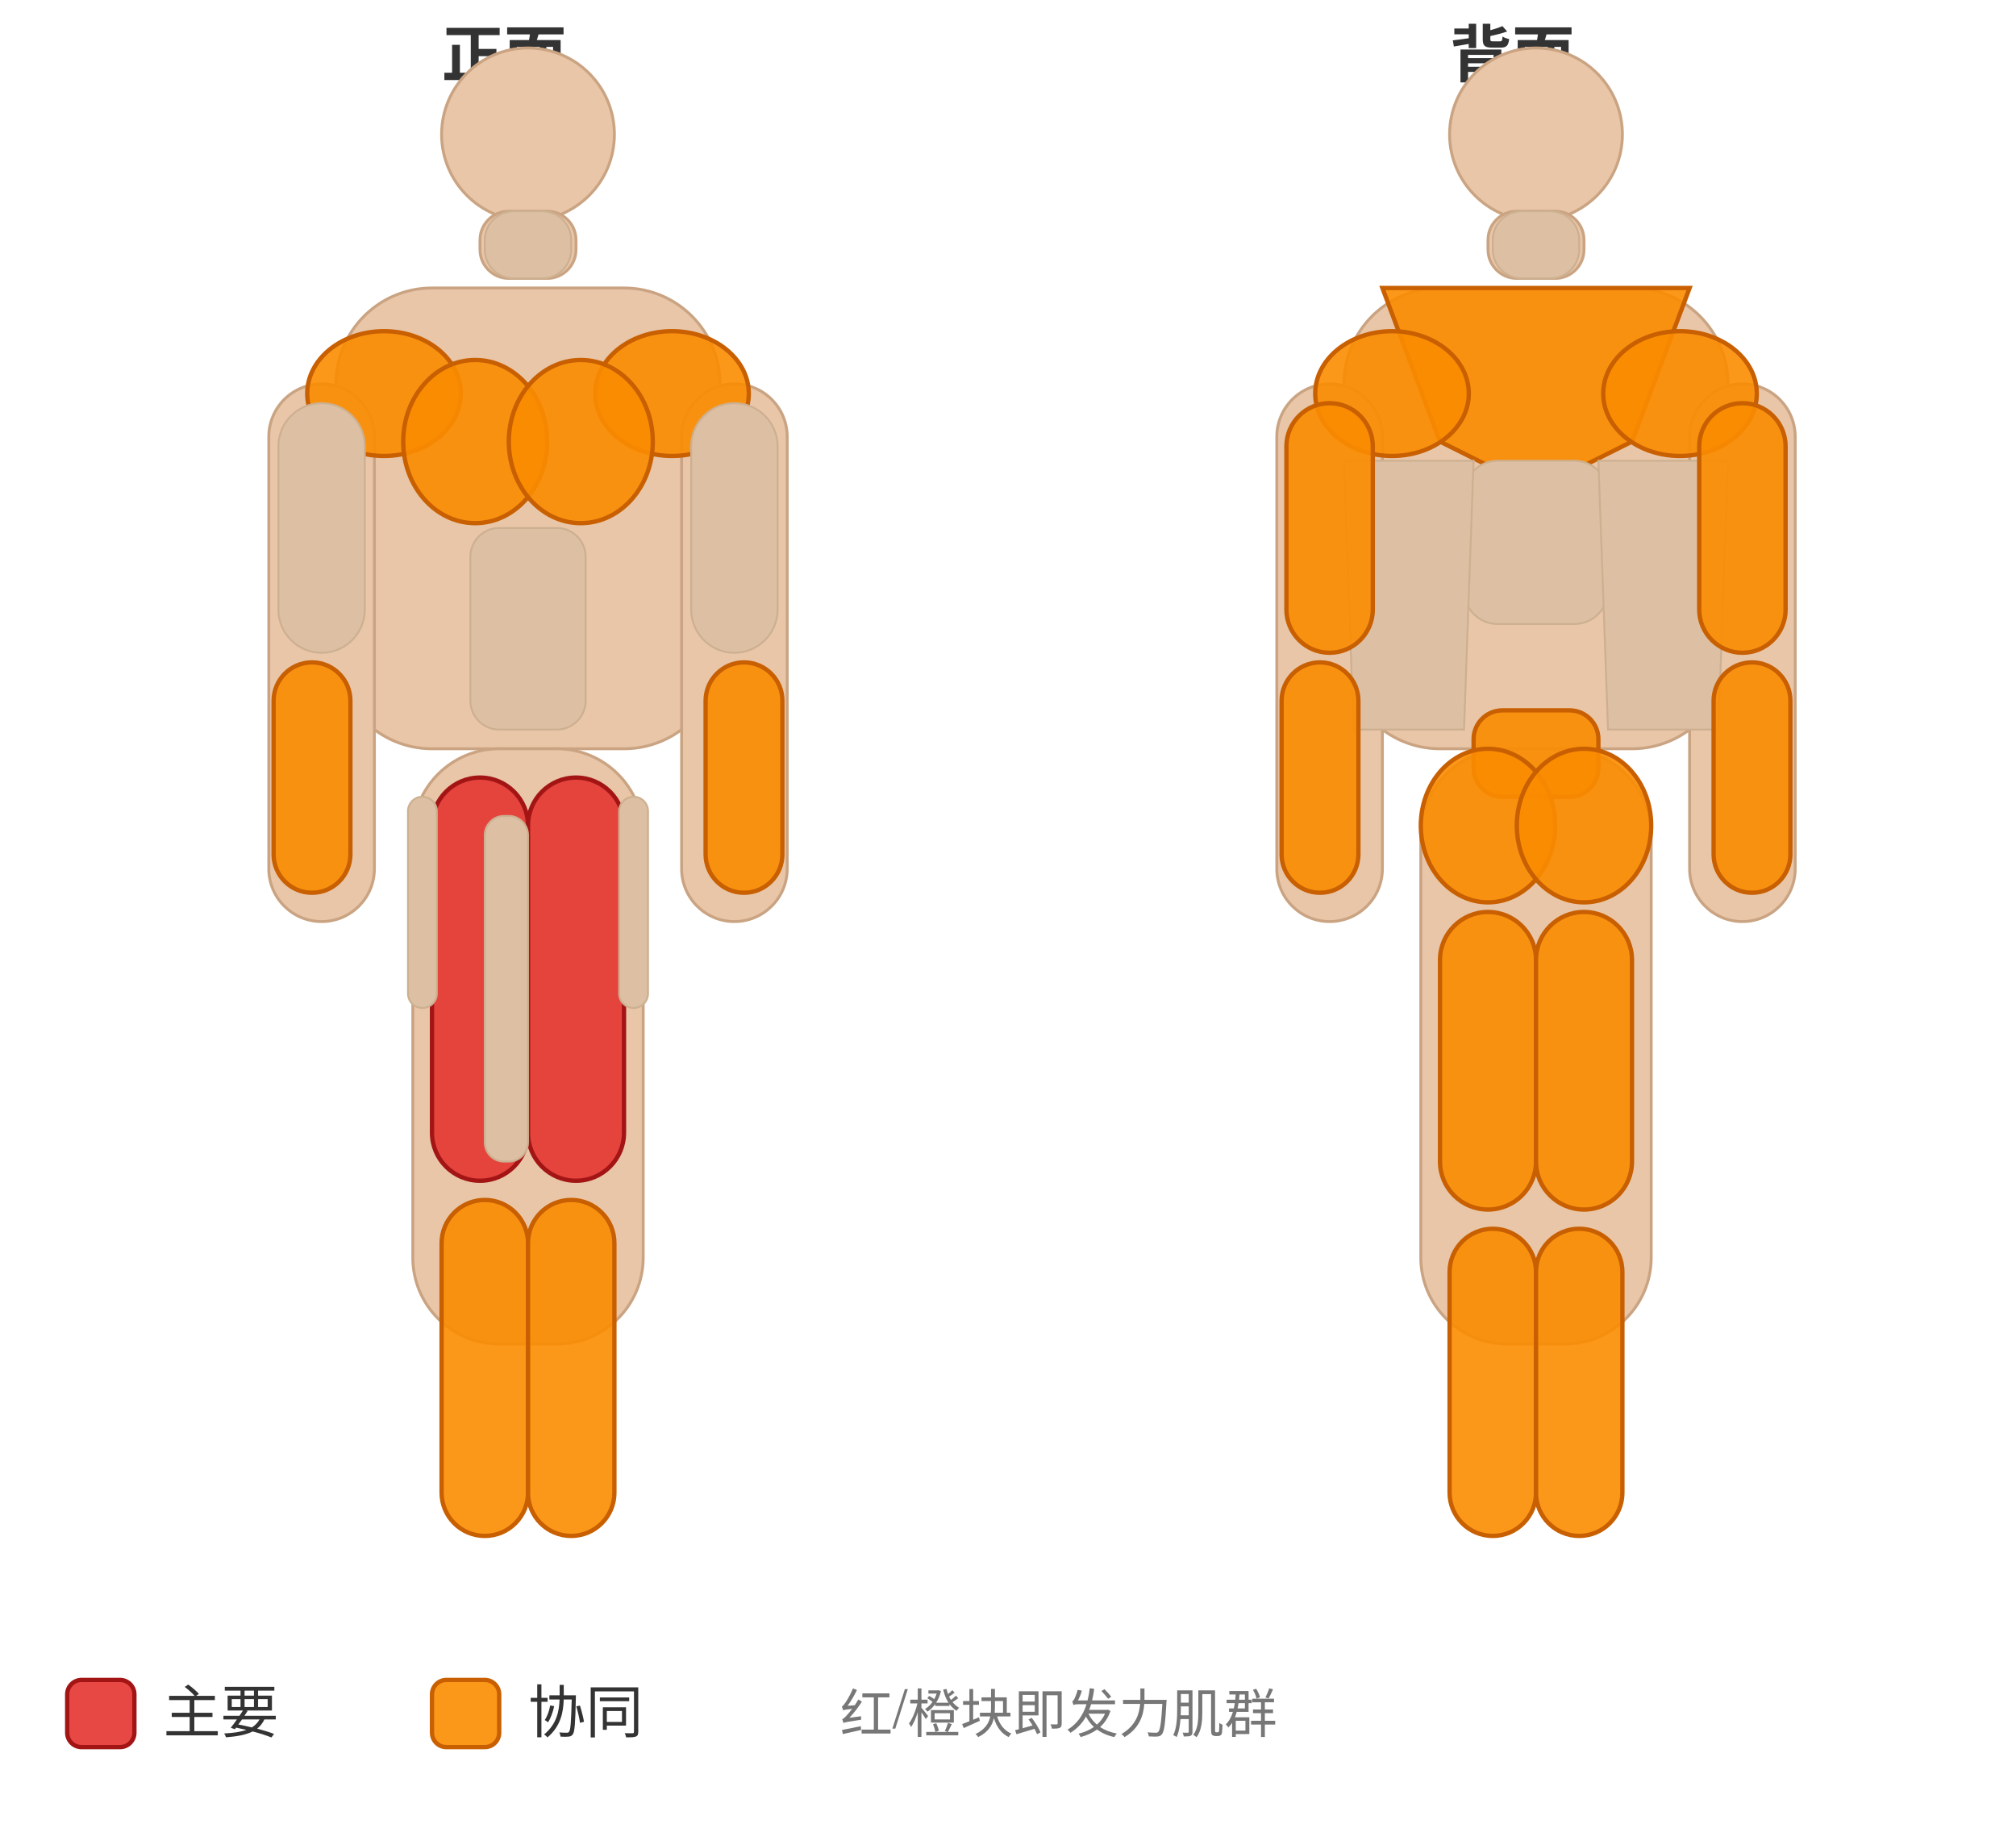
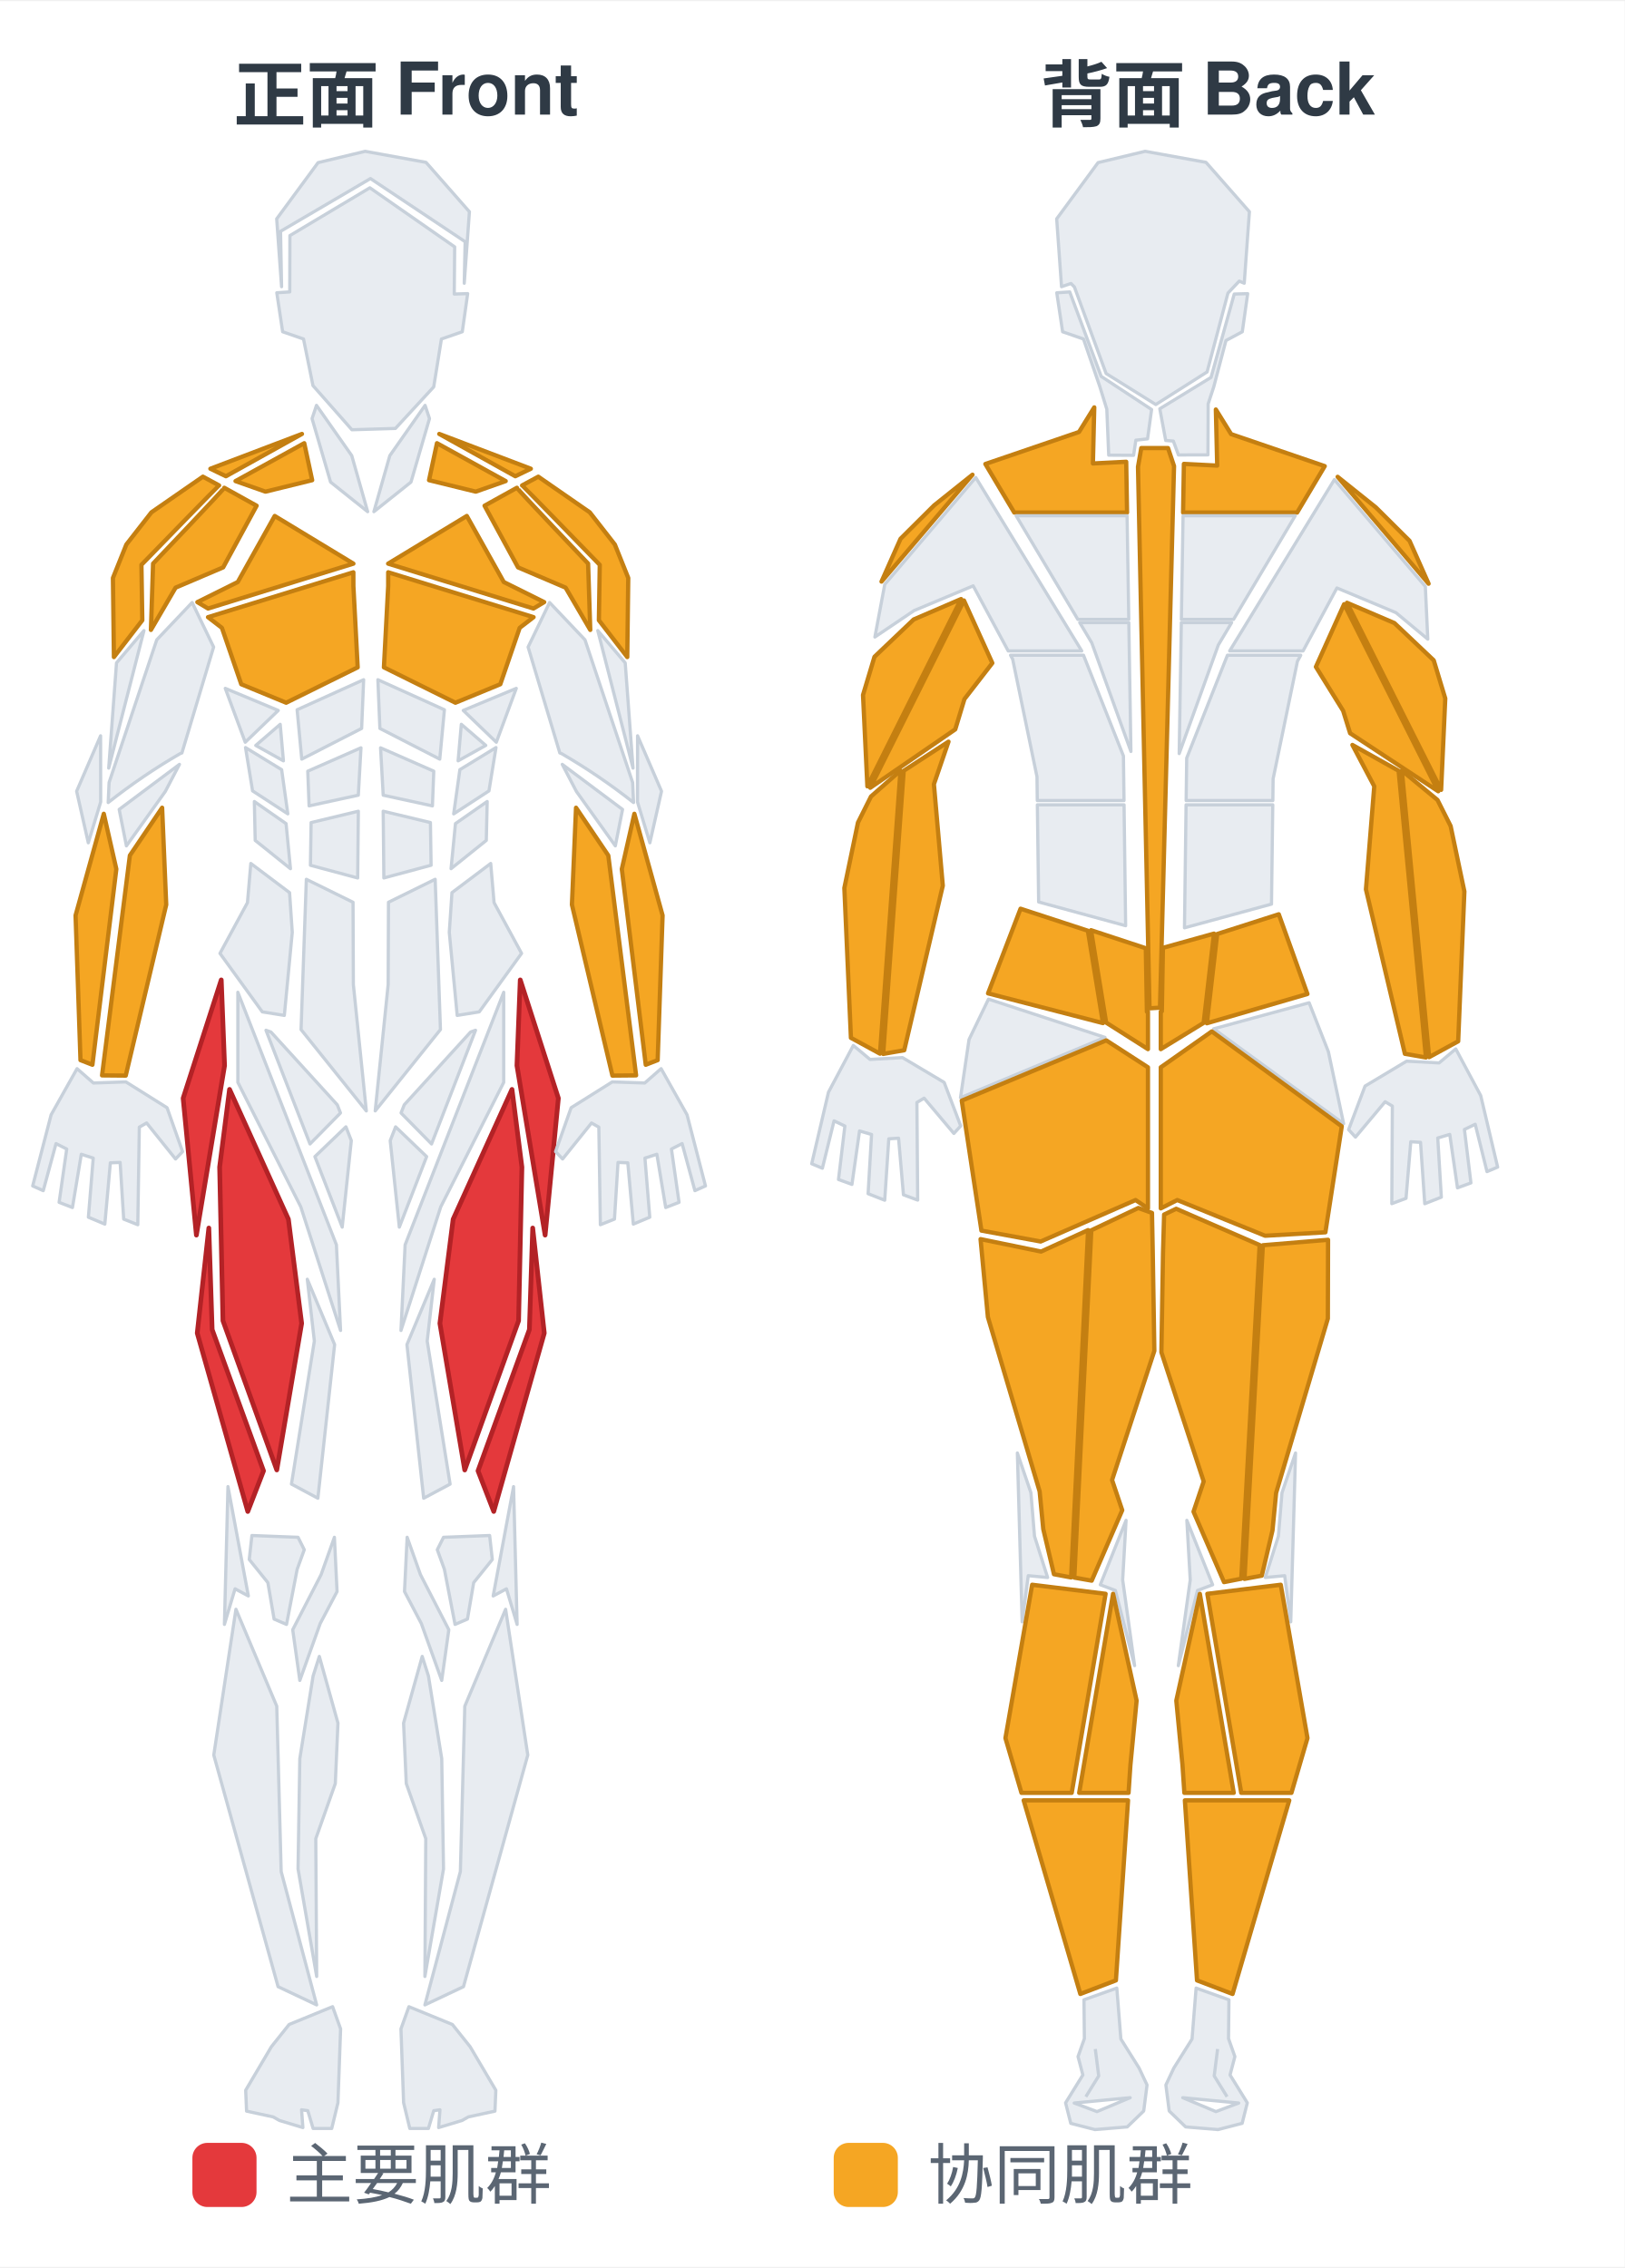
- <svg xmlns="http://www.w3.org/2000/svg" viewBox="0 0 420 380" width="420" height="380" font-family="-apple-system,Segoe UI,Helvetica,Arial,sans-serif">
-   <rect width="420" height="380" fill="#ffffff" />
-   <text x="105" y="16" font-size="13" font-weight="700" text-anchor="middle" fill="#333">正面</text>
-   <text x="315" y="16" font-size="13" font-weight="700" text-anchor="middle" fill="#333">背面</text>
-   <g transform="translate(10,0)">
-     <circle fill="#e9c6a8" stroke="#caa482" stroke-width="0.6" cx="100" cy="28" r="18" />
-     <rect fill="#e9c6a8" stroke="#caa482" stroke-width="0.6" x="90" y="44" width="20" height="14" rx="6" />
-     <rect fill="#e9c6a8" stroke="#caa482" stroke-width="0.6" x="60" y="60" width="80" height="96" rx="20" />
-     <rect fill="#e9c6a8" stroke="#caa482" stroke-width="0.6" x="46" y="80" width="22" height="112" rx="11" />
-     <rect fill="#e9c6a8" stroke="#caa482" stroke-width="0.6" x="132" y="80" width="22" height="112" rx="11" />
-     <rect fill="#e9c6a8" stroke="#caa482" stroke-width="0.6" x="76" y="156" width="48" height="124" rx="18" />
-     <rect fill="#ddc0a4" stroke="#cdb090" stroke-width="0.4" x="91" y="44" width="18" height="14" rx="6" />
-     <ellipse fill="#fb8c00" fill-opacity="0.9" stroke="#c85f00" stroke-width="0.9" cx="70" cy="82" rx="16" ry="13" />
-     <ellipse fill="#fb8c00" fill-opacity="0.9" stroke="#c85f00" stroke-width="0.9" cx="130" cy="82" rx="16" ry="13" />
-     <ellipse fill="#fb8c00" fill-opacity="0.9" stroke="#c85f00" stroke-width="0.9" cx="89" cy="92" rx="15" ry="17" />
-     <ellipse fill="#fb8c00" fill-opacity="0.9" stroke="#c85f00" stroke-width="0.9" cx="111" cy="92" rx="15" ry="17" />
-     <rect fill="#ddc0a4" stroke="#cdb090" stroke-width="0.4" x="48" y="84" width="18" height="52" rx="9" />
-     <rect fill="#ddc0a4" stroke="#cdb090" stroke-width="0.4" x="134" y="84" width="18" height="52" rx="9" />
-     <rect fill="#fb8c00" fill-opacity="0.9" stroke="#c85f00" stroke-width="0.9" x="47" y="138" width="16" height="48" rx="8" />
-     <rect fill="#fb8c00" fill-opacity="0.9" stroke="#c85f00" stroke-width="0.9" x="137" y="138" width="16" height="48" rx="8" />
-     <rect fill="#ddc0a4" stroke="#cdb090" stroke-width="0.4" x="88" y="110" width="24" height="42" rx="6" />
-     <rect fill="#e53935" fill-opacity="0.92" stroke="#a31515" stroke-width="0.9" x="80" y="162" width="20" height="84" rx="10" />
-     <rect fill="#e53935" fill-opacity="0.92" stroke="#a31515" stroke-width="0.9" x="100" y="162" width="20" height="84" rx="10" />
-     <rect fill="#ddc0a4" stroke="#cdb090" stroke-width="0.4" x="91" y="170" width="9" height="72" rx="4" />
-     <rect fill="#ddc0a4" stroke="#cdb090" stroke-width="0.4" x="75" y="166" width="6" height="44" rx="3" />
-     <rect fill="#ddc0a4" stroke="#cdb090" stroke-width="0.4" x="119" y="166" width="6" height="44" rx="3" />
-     <rect fill="#fb8c00" fill-opacity="0.9" stroke="#c85f00" stroke-width="0.9" x="82" y="250" width="18" height="70" rx="9" />
-     <rect fill="#fb8c00" fill-opacity="0.9" stroke="#c85f00" stroke-width="0.9" x="100" y="250" width="18" height="70" rx="9" />
+ <svg xmlns="http://www.w3.org/2000/svg" viewBox="0 0 76 106" width="260" height="363" role="img" font-family="-apple-system,BlinkMacSystemFont,Segoe UI,Helvetica,Arial,sans-serif">
+   <rect width="76" height="106" fill="#ffffff" />
+   <text x="19" y="5.6" font-size="3.4" font-weight="600" text-anchor="middle" fill="#2f3a45">正面 Front</text>
+   <text x="56.5" y="5.6" font-size="3.4" font-weight="600" text-anchor="middle" fill="#2f3a45">背面 Back</text>
+   <g transform="translate(1.5,7)">
+     <path d="m 11.672,6.359 -0.048,-2.591 4.206,-2.468 4.428,2.954 -0.041,1.944 0.242,-3.345 -2.031,-2.311 -2.845,-0.516 -2.204,0.529 -1.936,2.631 z" fill="#e8ecf1" stroke="#c7d0da" stroke-width="0.15" stroke-linejoin="round" />
+     <path d="m 19.749,6.703 0.02,-2.207 -3.967,-2.764 -3.741,2.236 -0.006,2.635 -0.607,0.04 0.274,1.824 0.976,0.339 0.442,2.18 1.822,2.066 2.035,-0.061 1.792,-1.944 0.36,-2.241 0.976,-0.339 0.252,-1.784 z" fill="#e8ecf1" stroke="#c7d0da" stroke-width="0.15" stroke-linejoin="round" />
+     <path d="m 13.305,11.911 1.65,2.352 0.744,2.622 -1.735,-1.384 -0.866,-2.971 z" fill="#e8ecf1" stroke="#c7d0da" stroke-width="0.15" stroke-linejoin="round" />
+     <path d="m 18.385,11.911 -1.65,2.352 -0.745,2.622 1.735,-1.384 0.866,-2.971 z" fill="#e8ecf1" stroke="#c7d0da" stroke-width="0.15" stroke-linejoin="round" />
+     <path d="m 19.048,13.248 3.557,1.979 0.727,-0.351 z m -0.107,0.433 -0.371,1.731 2.185,0.536 1.401,-0.494 z" fill="#f5a623" stroke="#c47f11" stroke-width="0.2" stroke-linejoin="round" />
+     <path d="m 22.922,15.657 0.758,-0.41 2.408,1.668 1.174,1.507 0.627,1.563 -0.046,3.702 -1.328,-1.722 0.041,-2.594 -0.488,-0.5 c 0,0 -3.098,-3.191 -3.144,-3.214 z m -0.241,0.109 c -0.001,0.052 3.33,3.547 3.33,3.547 l 0.101,3.104 -1.154,-1.978 -2.225,-0.948 -1.566,-2.885 z" fill="#f5a623" stroke="#c47f11" stroke-width="0.2" stroke-linejoin="round" />
+     <path d="m 12.625,13.248 -3.557,1.979 -0.727,-0.351 z m 0.107,0.433 0.371,1.731 -2.185,0.536 -1.401,-0.494 z" fill="#f5a623" stroke="#c47f11" stroke-width="0.2" stroke-linejoin="round" />
+     <path d="m 8.75,15.657 -0.758,-0.41 -2.408,1.668 -1.174,1.507 -0.627,1.563 0.046,3.702 1.328,-1.722 -0.041,-2.594 0.488,-0.5 c 0,0 3.098,-3.191 3.144,-3.214 z m 0.241,0.109 c 0.002,0.052 -3.33,3.547 -3.33,3.547 l -0.101,3.104 1.154,-1.978 2.225,-0.948 1.566,-2.885 z" fill="#f5a623" stroke="#c47f11" stroke-width="0.2" stroke-linejoin="round" />
+     <path d="m 27.622,30.815 -0.338,1.705 -1.819,-2.544 -0.663,-1.269 z m -2.853,-2.61 c -0.026,-0.014 -0.054,-0.025 -0.082,-0.032 l -1.483,-4.955 1.005,-2.084 1.655,1.745 2.23,6.677 0.042,0.937 c -1.065,-0.842 -2.19,-1.607 -3.364,-2.288 z m 1.694,-5.757 1.649,6.434 -0.365,-4.923 z" fill="#e8ecf1" stroke="#c7d0da" stroke-width="0.15" stroke-linejoin="round" />
+     <path d="m 26.955,32.969 1.301,10.289 -1.108,0.01 -1.894,-7.996 0.192,-4.537 z m 1.22,-1.95 -0.587,2.586 1.119,9.156 0.558,-0.217 0.23,-6.77 z" fill="#f5a623" stroke="#c47f11" stroke-width="0.2" stroke-linejoin="round" />
+     <path d="m 4.075,30.815 0.338,1.705 1.819,-2.544 0.663,-1.269 z m 2.853,-2.61 c 0.026,-0.014 0.054,-0.025 0.082,-0.032 l 1.483,-4.955 -1.005,-2.084 -1.655,1.745 -2.23,6.677 -0.042,0.937 c 1.065,-0.842 2.19,-1.607 3.364,-2.288 z m -1.694,-5.757 -1.649,6.434 0.365,-4.923 z" fill="#e8ecf1" stroke="#c7d0da" stroke-width="0.15" stroke-linejoin="round" />
+     <path d="m 4.575,32.969 -1.301,10.289 1.108,0.01 1.894,-7.996 -0.192,-4.537 z m -1.22,-1.95 0.587,2.586 -1.119,9.156 -0.558,-0.217 -0.23,-6.77 z" fill="#f5a623" stroke="#c47f11" stroke-width="0.2" stroke-linejoin="round" />
+     <path d="m 20.337,17.085 1.729,3.091 1.890,0.94 -0.5,0.3 -6.8, -2.1 z" fill="#f5a623" stroke="#c47f11" stroke-width="0.2" stroke-linejoin="round" />
+     <path d="m 16.66,19.72 6.8,2.1 -0.65,0.5 -0.906,2.638 -2.1,0.865 -3.345,-1.655 0.2,-3.8 z" fill="#f5a623" stroke="#c47f11" stroke-width="0.2" stroke-linejoin="round" />
+     <path d="m 11.351,17.085 -1.729,3.091 -1.890,0.94 0.5,0.3 6.8,-2.1 z" fill="#f5a623" stroke="#c47f11" stroke-width="0.2" stroke-linejoin="round" />
+     <path d="m 15.03,19.72 -6.8,2.1 0.65,0.5 0.906,2.638 2.1,0.865 3.346,-1.655 -0.2,-3.8 z" fill="#f5a623" stroke="#c47f11" stroke-width="0.2" stroke-linejoin="round" />
+     <path d="m 19.642,34.708 1.813,-1.365 0.157,1.833 1.286,2.373 -1.98,2.737 -1.031,0.166 -0.37,-3.888 z" fill="#e8ecf1" stroke="#c7d0da" stroke-width="0.15" stroke-linejoin="round" />
+     <path d="M 19.289,26.152 l -3.112 -1.406 0.094 2.28 2.801 1.436 z M 21.224,27.820 l -1.294 0.721 0.15 -1.709 z M 20.171,26.183 l 2.48 -1.032 -0.934 2.521 z M 21.702,27.921 l -1.69 1.034 -0.289 2.068 1.65 -1.075 z" fill="#e8ecf1" stroke="#c7d0da" stroke-width="0.15" stroke-linejoin="round" />
+     <path d="M 18.791,29.025 l -0.062 1.624 -2.303 -0.5 -0.124 -2.217 z M 18.635,31.429 l 0.031 1.998 -2.21 0.594 -0.031 -3.123 z M 21.290,30.444 l -1.484 1.034 -0.206 2.109 1.649 -1.324 z" fill="#e8ecf1" stroke="#c7d0da" stroke-width="0.15" stroke-linejoin="round" />
+     <path d="m 12.046,34.708 -1.813,-1.365 -0.157,1.833 -1.286,2.374 1.98,2.736 1.031,0.166 0.371,-3.887 z" fill="#e8ecf1" stroke="#c7d0da" stroke-width="0.15" stroke-linejoin="round" />
+     <path d="m 15.636,44.92 -0.606,-5.912 -0.015,-3.849 -2.185,-1.075 -0.247,7.03 z" fill="#e8ecf1" stroke="#c7d0da" stroke-width="0.15" stroke-linejoin="round" />
+     <path d="m 16.052,44.919 0.606,-5.912 0.015,-3.849 2.184,-1.075 0.247,7.03 z" fill="#e8ecf1" stroke="#c7d0da" stroke-width="0.15" stroke-linejoin="round" />
+     <path d="m 12.399,26.152 3.112,-1.406 -0.094,2.28 -2.801,1.436 z m -1.935,1.669 1.294,0.721 -0.15,-1.709 z m 1.053,-1.637 -2.479,-1.033 0.934,2.521 z m -1.532,1.737 1.69,1.034 0.289,2.067 -1.649,-1.075 z" fill="#e8ecf1" stroke="#c7d0da" stroke-width="0.15" stroke-linejoin="round" />
+     <path d="M 12.897,29.025 l 0.062 1.624 2.303 -0.5 0.124 -2.217 z M 13.053,31.430 l -0.031 1.998 2.21 0.594 0.031 -3.123 z M 10.398,30.445 l 1.484 1.034 0.206 2.109 -1.65 -1.324 z" fill="#e8ecf1" stroke="#c7d0da" stroke-width="0.15" stroke-linejoin="round" />
+     <path d="m 14.404,45.04 0.022,-0.028 -0.149,-0.379 -3.102,-3.404 -0.233,-0.083 2.059,5.32 z m -1.173,2.018 1.277,3.299 0.426,-4.049 -0.252,-0.643 z" fill="#e8ecf1" stroke="#c7d0da" stroke-width="0.15" stroke-linejoin="round" />
+     <path d="m 17.284,45.04 -0.022,-0.028 0.149,-0.379 3.102,-3.404 0.232,-0.083 -2.058,5.32 z m 1.173,2.018 -1.277,3.299 -0.426,-4.048 0.252,-0.643 z" fill="#e8ecf1" stroke="#c7d0da" stroke-width="0.15" stroke-linejoin="round" />
+     <path d="m 23.419,50.399 -0.155,4.751 -2.403,6.609 0.736,1.9 2.364,-8.344 z m -0.582,-11.608 -0.155,4.007 1.318,7.932 0.62,-6.403 z m -0.387,5.123 -2.752,6.073 -0.62,4.874 1.162,6.858 2.519,-6.981 0.155,-7.188 z" fill="#e4393c" stroke="#b32226" stroke-width="0.22" stroke-linejoin="round" />
+     <path d="m 22.063,39.37 v 4.214 l -2.946,5.825 -1.86,5.783 0.194,-4.007 z m -3.249,13.426 -0.065,0.155 -1.213,2.902 0.783,7.188 1.236,-0.661 -1.071,-6.693 z" fill="#e8ecf1" stroke="#c7d0da" stroke-width="0.15" stroke-linejoin="round" />
+     <path d="m 17.256,87.868 0.124,3.452 0.29,1.206 h 0.871 l 0.249,-0.832 0.291,-0.042 -0.062,0.832 1.099,-0.333 0.291,-0.166 1.244,-0.27 0.042,-0.977 -1.203,-2.037 -0.83,-1.04 -2.033,-0.832 z" fill="#e8ecf1" stroke="#c7d0da" stroke-width="0.15" stroke-linejoin="round" />
+     <path d="m 18.251,70.441 0.291,0.915 0.622,3.868 0.083,5.157 -0.871,5.033 0.041,-6.447 -0.912,-2.578 -0.126,-2.828 z m 1.992,2.329 -0.208,7.736 -1.659,6.239 1.805,-0.853 3.008,-10.836 -1.037,-6.821 z" fill="#e8ecf1" stroke="#c7d0da" stroke-width="0.15" stroke-linejoin="round" />
+     <path d="m 21.405,64.784 0.124,1.123 -0.871,1.082 -0.291,1.706 -0.581,0.249 -0.498,-2.579 -0.332,-0.915 0.291,-0.582 z m -3.859,0.083 0.622,1.747 1.327,2.579 -0.332,2.371 -0.954,-2.662 -0.787,-1.497 z m 4.978,-2.37 -0.954,5.116 0.622,-0.333 0.498,1.664 z" fill="#e8ecf1" stroke="#c7d0da" stroke-width="0.15" stroke-linejoin="round" />
+     <path d="m 8.269,50.399 0.155,4.751 2.403,6.61 -0.736,1.9 -2.364,-8.344 z m 0.581,-11.608 0.155,4.007 -1.318,7.932 -0.62,-6.403 z m 0.388,5.122 2.752,6.072 0.62,4.874 -1.162,6.858 -2.519,-6.982 -0.155,-7.188 z" fill="#e4393c" stroke="#b32226" stroke-width="0.22" stroke-linejoin="round" />
+     <path d="m 9.626,39.369 v 4.214 l 2.945,5.825 1.86,5.783 -0.194,-4.007 z m 3.249,13.426 0.065,0.155 1.213,2.902 -0.783,7.188 -1.236,-0.661 1.071,-6.693 z" fill="#e8ecf1" stroke="#c7d0da" stroke-width="0.15" stroke-linejoin="round" />
+     <path d="m 14.433,87.868 -0.124,3.452 -0.291,1.206 h -0.871 l -0.249,-0.832 -0.291,-0.042 0.062,0.832 -1.099,-0.333 -0.291,-0.166 -1.245,-0.27 -0.041,-0.977 1.203,-2.038 0.83,-1.04 2.033,-0.832 z" fill="#e8ecf1" stroke="#c7d0da" stroke-width="0.15" stroke-linejoin="round" />
+     <path d="m 13.438,70.441 -0.291,0.915 -0.622,3.868 -0.083,5.157 0.872,5.033 -0.042,-6.447 0.913,-2.578 0.124,-2.828 z m -1.992,2.329 0.207,7.736 1.66,6.239 -1.805,-0.853 -3.008,-10.836 1.037,-6.821 z" fill="#e8ecf1" stroke="#c7d0da" stroke-width="0.15" stroke-linejoin="round" />
+     <path d="m 10.284,64.784 -0.124,1.123 0.871,1.082 0.291,1.706 0.581,0.249 0.498,-2.579 0.332,-0.915 -0.291,-0.582 z m 3.859,0.083 -0.622,1.747 -1.328,2.579 0.332,2.371 0.954,-2.662 0.788,-1.496 z m -4.979,-2.371 0.954,5.116 -0.622,-0.333 -0.498,1.664 z" fill="#e8ecf1" stroke="#c7d0da" stroke-width="0.15" stroke-linejoin="round" />
+     <path d="m 3.205,27.37 0.005,3.094 -0.58,1.912 -0.545,-2.412 z" fill="#e8ecf1" stroke="#c7d0da" stroke-width="0.15" stroke-linejoin="round" />
+     <path d="m 4.39,43.563 -1.52,0.051 -0.766,-0.671 -1.213,2.158 -0.862,3.329 0.494,0.221 0.598,-2.202 0.5,0.254 -0.356,2.494 0.624,0.243 0.414,-2.492 0.558,0.179 -0.226,2.766 0.769,0.323 0.258,-2.868 0.458,-0.018 0.166,2.652 0.66,0.263 0.071,-4.566 0.342,-0.194 1.353,1.684 0.328,-0.344 -0.726,-2.055 z" fill="#e8ecf1" stroke="#c7d0da" stroke-width="0.15" stroke-linejoin="round" />
+     <path d="m 28.325,27.37 -0.005,3.094 0.58,1.912 0.545,-2.412 z" fill="#e8ecf1" stroke="#c7d0da" stroke-width="0.15" stroke-linejoin="round" />
+     <path d="m 27.14,43.563 1.52,0.051 0.766,-0.671 1.213,2.158 0.862,3.329 -0.494,0.221 -0.598,-2.202 -0.5,0.254 0.356,2.494 -0.624,0.243 -0.414,-2.492 -0.558,0.179 0.226,2.766 -0.769,0.323 -0.258,-2.868 -0.458,-0.018 -0.166,2.652 -0.66,0.263 -0.071,-4.566 -0.342,-0.194 -1.353,1.684 -0.328,-0.344 0.726,-2.055 z" fill="#e8ecf1" stroke="#c7d0da" stroke-width="0.15" stroke-linejoin="round" />
+     <path d="m 48.157,6.359 0.442,-0.15 0.161,0.164 1.482,4.048 2.324,1.451 2.4,-1.524 0.976,-3.69 0.528,-0.559 0.234,0.098 0.242,-3.345 -2.031,-2.311 -2.845,-0.516 -2.204,0.529 -1.936,2.631 z" fill="#e8ecf1" stroke="#c7d0da" stroke-width="0.15" stroke-linejoin="round" />
+     <path d="m 52.37,12.105 -2.358,-1.55 -1.471,-3.951 -0.607,0.04 0.274,1.824 0.976,0.339 0.761,2.216 0.33,1.068 0.089,2.149 1.164,0.008 0.106,-0.708 0.547,-0.061 z m 1.018,1.476 0.238,0.65 1.381,-0.004 0.01,-2.388 0.26,-0.791 0.572,-2.17 0.764,-0.41 0.252,-1.784 -0.629,0.019 -1.085,3.9 -2.397,1.467 0.277,1.485 z" fill="#e8ecf1" stroke="#c7d0da" stroke-width="0.15" stroke-linejoin="round" />
+     <path d="M 49.625,14.629 L 49.688,12.005 L 48.974,13.157 L 44.594,14.654 L 45.945,16.925 L 51.222,16.925 L 51.183,14.550 Z" fill="#f5a623" stroke="#c47f11" stroke-width="0.2" stroke-linejoin="round" />
+     <path d="M 46.034,17.075 L 48.920,21.925 L 51.303,21.925 L 51.224,17.075 Z" fill="#e8ecf1" stroke="#c7d0da" stroke-width="0.15" stroke-linejoin="round" />
+     <path d="M 49.009,22.075 L 49.572,23.022 L 51.403,28.104 L 51.305,22.075 Z" fill="#e8ecf1" stroke="#c7d0da" stroke-width="0.15" stroke-linejoin="round" />
+     <path d="M 55.439,14.729 L 55.376,12.104 L 56.090,13.256 L 60.470,14.754 L 59.179,16.925 L 53.844,16.925 L 53.881,14.649 Z" fill="#f5a623" stroke="#c47f11" stroke-width="0.2" stroke-linejoin="round" />
+     <path d="M 59.089,17.075 L 56.204,21.925 L 53.763,21.925 L 53.842,17.075 Z" fill="#e8ecf1" stroke="#c7d0da" stroke-width="0.15" stroke-linejoin="round" />
+     <path d="M 56.114,22.075 L 55.492,23.121 L 53.661,28.203 L 53.761,22.075 Z" fill="#e8ecf1" stroke="#c7d0da" stroke-width="0.15" stroke-linejoin="round" />
+     <path d="M 44.144,15.285 L 39.888,20.286 L 39.426,22.749 L 41.263,21.510 L 44.025,20.355 L 45.663,23.400 L 49.103,23.400 Z" fill="#e8ecf1" stroke="#c7d0da" stroke-width="0.15" stroke-linejoin="round" />
+     <path d="M 42.201,16.586 L 40.626,18.152 L 39.736,20.156 L 43.992,15.155 Z" fill="#f5a623" stroke="#c47f11" stroke-width="0.2" stroke-linejoin="round" />
+     <path d="M 45.771,23.600 L 45.872,23.789 L 47.009,29.286 L 47.023,30.400 L 51.080,30.400 L 51.053,28.314 L 49.185,23.600 Z" fill="#e8ecf1" stroke="#c7d0da" stroke-width="0.15" stroke-linejoin="round" />
+     <path d="M 47.026,30.600 L 47.086,35.145 L 51.156,36.255 L 51.082,30.600 Z" fill="#e8ecf1" stroke="#c7d0da" stroke-width="0.15" stroke-linejoin="round" />
+     <path d="M 62.863,16.686 L 64.438,18.251 L 65.328,20.255 L 61.073,15.254 Z" fill="#f5a623" stroke="#c47f11" stroke-width="0.2" stroke-linejoin="round" />
+     <path d="M 60.921,15.384 L 65.176,20.385 L 65.290,22.849 L 63.801,21.609 L 61.039,20.454 L 59.455,23.400 L 56.022,23.400 Z" fill="#e8ecf1" stroke="#c7d0da" stroke-width="0.15" stroke-linejoin="round" />
+     <path d="M 59.347,23.600 L 59.192,23.888 L 58.055,29.385 L 58.042,30.400 L 53.986,30.400 L 54.012,28.413 L 55.918,23.600 Z" fill="#e8ecf1" stroke="#c7d0da" stroke-width="0.15" stroke-linejoin="round" />
+     <path d="M 58.039,30.600 L 57.979,35.245 L 53.908,36.354 L 53.983,30.600 Z" fill="#e8ecf1" stroke="#c7d0da" stroke-width="0.15" stroke-linejoin="round" />
+     <path d="M 43.593,21.039 L 44.920,23.967 L 43.615,25.653 L 43.186,27.069 L 39.209,29.802 Z" fill="#f5a623" stroke="#c47f11" stroke-width="0.2" stroke-linejoin="round" />
+     <path d="M 43.459,20.972 L 39.075,29.735 L 38.871,25.461 L 39.407,23.674 L 41.242,21.927 Z" fill="#f5a623" stroke="#c47f11" stroke-width="0.2" stroke-linejoin="round" />
+     <path d="M 40.717,42.425 l -1.518,0.086 -0.782,-0.653 -1.162,2.186 -0.784,3.348 0.499,0.209 0.546,-2.216 0.506,0.242 -0.298,2.502 0.629,0.229 0.355,-2.501 0.562,0.165 -0.161,2.771 0.777,0.305 0.191,-2.873 0.457,-0.029 0.228,2.648 0.666,0.248 -0.036,-4.567 0.337,-0.202 1.392,1.651 0.32,-0.351 -0.774,-2.037 z" fill="#e8ecf1" stroke="#c7d0da" stroke-width="0.15" stroke-linejoin="round" />
+     <path d="M 40.775,29.006 L 42.870,27.644 L 42.187,29.635 L 42.603,34.383 L 40.799,42.081 L 39.814,42.253 Z" fill="#f5a623" stroke="#c47f11" stroke-width="0.2" stroke-linejoin="round" />
+     <path d="M 39.665,42.242 L 38.305,41.501 L 37.998,34.491 L 38.635,31.429 L 39.245,30.209 L 40.625,28.994 Z" fill="#f5a623" stroke="#c47f11" stroke-width="0.2" stroke-linejoin="round" />
+     <path d="M 61.376,21.213 L 60.056,24.145 L 61.330,26.199 L 61.657,27.251 L 65.780,29.966 Z" fill="#f5a623" stroke="#c47f11" stroke-width="0.2" stroke-linejoin="round" />
+     <path d="M 61.510,21.146 L 65.914,29.899 L 66.108,25.624 L 65.568,23.839 L 63.729,22.096 Z" fill="#f5a623" stroke="#c47f11" stroke-width="0.2" stroke-linejoin="round" />
+     <path d="M 64.301,42.592 l 1.518,0.083 0.78,-0.655 1.167,2.183 0.792,3.346 -0.498,0.211 -0.551,-2.215 -0.505,0.243 0.304,2.501 -0.629,0.23 -0.361,-2.5 -0.562,0.167 0.168,2.77 -0.776,0.306 -0.197,-2.872 -0.457,-0.028 -0.222,2.648 -0.665,0.249 0.025,-4.567 -0.337,-0.201 -1.388,1.655 -0.321,-0.35 0.77,-2.039 z" fill="#e8ecf1" stroke="#c7d0da" stroke-width="0.15" stroke-linejoin="round" />
+     <path d="M 65.204,42.420 L 63.925,29.007 L 61.764,27.798 L 62.786,29.733 L 62.397,34.555 L 64.219,42.248 Z" fill="#f5a623" stroke="#c47f11" stroke-width="0.2" stroke-linejoin="round" />
+     <path d="M 64.075,28.993 L 65.353,42.405 L 66.712,41.663 L 67.002,34.653 L 66.358,31.591 L 65.745,30.373 Z" fill="#f5a623" stroke="#c47f11" stroke-width="0.2" stroke-linejoin="round" />
+     <path d="m 51.734,14.789 0.539,25.331 0.49,-0.03 0.657,-25.339 -0.281,-0.842 -1.251,-4.9e-4 z" fill="#f5a623" stroke="#c47f11" stroke-width="0.2" stroke-linejoin="round" />
+     <path d="M 52.100,37.310 L 49.537,36.465 L 50.244,40.788 L 52.200,42.030 L 52.200,40.270 L 52.150,40.280 Z" fill="#f5a623" stroke="#c47f11" stroke-width="0.2" stroke-linejoin="round" />
+     <path d="M 49.389,36.490 L 46.240,35.460 L 44.720,39.420 L 50.096,40.812 Z" fill="#f5a623" stroke="#c47f11" stroke-width="0.2" stroke-linejoin="round" />
+     <path d="M 52.800,42.030 L 52.800,40.270 L 52.850,40.260 L 52.900,37.290 L 55.289,36.625 L 54.805,40.801 Z" fill="#f5a623" stroke="#c47f11" stroke-width="0.2" stroke-linejoin="round" />
+     <path d="M 55.439,36.643 L 55.980,36.470 L 58.320,35.720 L 59.660,39.450 L 54.955,40.819 Z" fill="#f5a623" stroke="#c47f11" stroke-width="0.2" stroke-linejoin="round" />
+     <path d="M 50.191,41.481 L 44.740,39.690 L 43.830,41.580 L 43.431,44.301 Z" fill="#e8ecf1" stroke="#c7d0da" stroke-width="0.15" stroke-linejoin="round" />
+     <path d="M 50.249,41.619 L 43.489,44.439 L 44.410,50.520 L 47.180,51.030 L 51.620,49.090 L 52.200,49.480 L 52.200,42.880 Z" fill="#f5a623" stroke="#c47f11" stroke-width="0.2" stroke-linejoin="round" />
+     <path d="M 55.274,41.079 L 61.354,45.519 L 60.640,42.150 L 59.740,39.860 Z" fill="#e8ecf1" stroke="#c7d0da" stroke-width="0.15" stroke-linejoin="round" />
+     <path d="M 55.186,41.201 L 52.800,42.880 L 52.800,49.480 L 53.570,49.090 L 57.680,50.760 L 60.500,50.600 L 61.266,45.641 Z" fill="#f5a623" stroke="#c47f11" stroke-width="0.2" stroke-linejoin="round" />
+     <path d="m 51.176,64.074 -1.206,3.015 0.707,0.266 0.898,3.518 -0.558,-4.012 z m -5.085,-3.15 0.634,1.861 0.168,2.033 0.613,1.931 -0.906,-0.085 -0.285,2.16 z" fill="#e8ecf1" stroke="#c7d0da" stroke-width="0.15" stroke-linejoin="round" />
+     <path d="m 54.019,64.074 1.206,3.015 -0.707,0.266 -0.898,3.518 0.558,-4.012 z m 5.085,-3.15 -0.634,1.861 -0.168,2.033 -0.613,1.931 0.906,-0.085 0.285,2.16 z" fill="#e8ecf1" stroke="#c7d0da" stroke-width="0.15" stroke-linejoin="round" />
+     <path d="M 50.568,67.512 L 51.669,72.509 L 51.379,75.532 L 51.292,76.825 L 48.983,76.825 Z" fill="#f5a623" stroke="#c47f11" stroke-width="0.2" stroke-linejoin="round" />
+     <path d="M 50.218,67.512 L 48.633,76.825 L 46.283,76.825 L 45.533,74.263 L 46.783,67.088 Z" fill="#f5a623" stroke="#c47f11" stroke-width="0.2" stroke-linejoin="round" />
+     <path d="M 46.386,77.175 L 51.269,77.175 L 50.701,85.598 L 49.037,86.233 Z" fill="#f5a623" stroke="#c47f11" stroke-width="0.2" stroke-linejoin="round" />
+     <path d="M 54.628,67.512 L 53.526,72.509 L 53.816,75.532 L 53.903,76.825 L 56.213,76.825 Z" fill="#f5a623" stroke="#c47f11" stroke-width="0.2" stroke-linejoin="round" />
+     <path d="M 54.978,67.512 L 56.563,76.825 L 58.912,76.825 L 59.662,74.263 L 58.412,67.088 Z" fill="#f5a623" stroke="#c47f11" stroke-width="0.2" stroke-linejoin="round" />
+     <path d="M 53.927,77.175 L 58.810,77.175 L 56.158,86.233 L 54.495,85.598 Z" fill="#f5a623" stroke="#c47f11" stroke-width="0.2" stroke-linejoin="round" />
+     <path d="M 50.933,88.341 l 0.852,1.358 0.372,0.792 -0.156,1.218 -0.77,0.744 -1.512,0.125 -1.13,-0.292 -0.242,-0.959 0.808,-1.304 -0.226,-0.86 0.297,-0.842 -0.019,-1.815 1.536,-0.548 z m -1.196,0.468 0.159,1.258 -0.602,0.974 m -0.544,0.295 1.065,0.401 1.553,-0.651 z" fill="#e8ecf1" stroke="#c7d0da" stroke-width="0.15" stroke-linejoin="round" />
+     <path d="M 49.550,50.504 L 51.751,49.461 L 52.389,49.692 L 52.424,51.499 L 52.499,56.145 L 50.521,62.188 L 50.997,63.602 L 49.569,66.897 L 48.755,66.754 Z" fill="#f5a623" stroke="#c47f11" stroke-width="0.2" stroke-linejoin="round" />
+     <path d="M 49.400,50.496 L 48.605,66.746 L 47.803,66.596 L 47.302,64.480 L 47.133,62.723 L 44.712,54.565 L 44.369,50.918 L 47.200,51.500 Z" fill="#f5a623" stroke="#c47f11" stroke-width="0.2" stroke-linejoin="round" />
+     <path d="M 54.262,88.341 l -0.852,1.358 -0.372,0.792 0.156,1.218 0.77,0.744 1.512,0.125 1.13,-0.292 0.242,-0.959 -0.808,-1.304 0.226,-0.86 -0.297,-0.842 0.019,-1.815 -1.536,-0.548 z m 1.196,0.468 -0.159,1.258 0.602,0.974 m 0.544,0.295 -1.065,0.401 -1.553,-0.651 z" fill="#e8ecf1" stroke="#c7d0da" stroke-width="0.15" stroke-linejoin="round" />
+     <path d="M 57.425,51.196 L 56.565,66.806 L 55.759,66.965 L 54.331,63.670 L 54.807,62.256 L 52.829,56.213 L 52.904,51.567 L 52.956,49.769 L 53.520,49.498 Z" fill="#f5a623" stroke="#c47f11" stroke-width="0.2" stroke-linejoin="round" />
+     <path d="M 57.575,51.204 L 60.625,50.950 L 60.616,54.633 L 58.195,62.791 L 58.026,64.547 L 57.525,66.663 L 56.715,66.814 Z" fill="#f5a623" stroke="#c47f11" stroke-width="0.2" stroke-linejoin="round" />
  </g>
-   <g transform="translate(220,0)">
-     <circle fill="#e9c6a8" stroke="#caa482" stroke-width="0.6" cx="100" cy="28" r="18" />
-     <rect fill="#e9c6a8" stroke="#caa482" stroke-width="0.6" x="90" y="44" width="20" height="14" rx="6" />
-     <rect fill="#e9c6a8" stroke="#caa482" stroke-width="0.6" x="60" y="60" width="80" height="96" rx="20" />
-     <rect fill="#e9c6a8" stroke="#caa482" stroke-width="0.6" x="46" y="80" width="22" height="112" rx="11" />
-     <rect fill="#e9c6a8" stroke="#caa482" stroke-width="0.6" x="132" y="80" width="22" height="112" rx="11" />
-     <rect fill="#e9c6a8" stroke="#caa482" stroke-width="0.6" x="76" y="156" width="48" height="124" rx="18" />
-     <rect fill="#ddc0a4" stroke="#cdb090" stroke-width="0.4" x="91" y="44" width="18" height="14" rx="6" />
-     <polygon fill="#fb8c00" fill-opacity="0.9" stroke="#c85f00" stroke-width="0.9" points="68,60 132,60 120,92 100,102 80,92" />
-     <ellipse fill="#fb8c00" fill-opacity="0.9" stroke="#c85f00" stroke-width="0.9" cx="70" cy="82" rx="16" ry="13" />
-     <ellipse fill="#fb8c00" fill-opacity="0.9" stroke="#c85f00" stroke-width="0.9" cx="130" cy="82" rx="16" ry="13" />
-     <rect fill="#ddc0a4" stroke="#cdb090" stroke-width="0.4" x="85" y="96" width="30" height="34" rx="7" />
-     <polygon fill="#ddc0a4" stroke="#cdb090" stroke-width="0.4" points="60,96 87,96 85,152 62,152" />
-     <polygon fill="#ddc0a4" stroke="#cdb090" stroke-width="0.4" points="113,96 140,96 138,152 115,152" />
-     <rect fill="#fb8c00" fill-opacity="0.9" stroke="#c85f00" stroke-width="0.9" x="87" y="148" width="26" height="18" rx="6" />
-     <rect fill="#fb8c00" fill-opacity="0.9" stroke="#c85f00" stroke-width="0.9" x="48" y="84" width="18" height="52" rx="9" />
-     <rect fill="#fb8c00" fill-opacity="0.9" stroke="#c85f00" stroke-width="0.9" x="134" y="84" width="18" height="52" rx="9" />
-     <rect fill="#fb8c00" fill-opacity="0.9" stroke="#c85f00" stroke-width="0.9" x="47" y="138" width="16" height="48" rx="8" />
-     <rect fill="#fb8c00" fill-opacity="0.9" stroke="#c85f00" stroke-width="0.9" x="137" y="138" width="16" height="48" rx="8" />
-     <ellipse fill="#fb8c00" fill-opacity="0.9" stroke="#c85f00" stroke-width="0.9" cx="90" cy="172" rx="14" ry="16" />
-     <ellipse fill="#fb8c00" fill-opacity="0.9" stroke="#c85f00" stroke-width="0.9" cx="110" cy="172" rx="14" ry="16" />
-     <rect fill="#fb8c00" fill-opacity="0.9" stroke="#c85f00" stroke-width="0.9" x="80" y="190" width="20" height="62" rx="10" />
-     <rect fill="#fb8c00" fill-opacity="0.9" stroke="#c85f00" stroke-width="0.9" x="100" y="190" width="20" height="62" rx="10" />
-     <rect fill="#fb8c00" fill-opacity="0.9" stroke="#c85f00" stroke-width="0.9" x="82" y="256" width="18" height="64" rx="9" />
-     <rect fill="#fb8c00" fill-opacity="0.9" stroke="#c85f00" stroke-width="0.9" x="100" y="256" width="18" height="64" rx="9" />
-   </g>
-   <rect x="14" y="350" width="14" height="14" rx="3" fill="#e53935" fill-opacity="0.92" stroke="#a31515" stroke-width="0.9" />
-   <text x="34" y="361" font-size="12" fill="#333">主要</text>
-   <rect x="90" y="350" width="14" height="14" rx="3" fill="#fb8c00" fill-opacity="0.9" stroke="#c85f00" stroke-width="0.9" />
-   <text x="110" y="361" font-size="12" fill="#333">协同</text>
-   <text x="175" y="361" font-size="11" fill="#777">红/橙块即发力肌群</text>
+   <rect x="9" y="100.2" width="3" height="3" rx="0.7" fill="#e4393c" />
+   <text x="13.4" y="102.8" font-size="3.1" fill="#5b6673">主要肌群</text>
+   <rect x="39" y="100.2" width="3" height="3" rx="0.7" fill="#f5a623" />
+   <text x="43.4" y="102.8" font-size="3.1" fill="#5b6673">协同肌群</text>
</svg>
